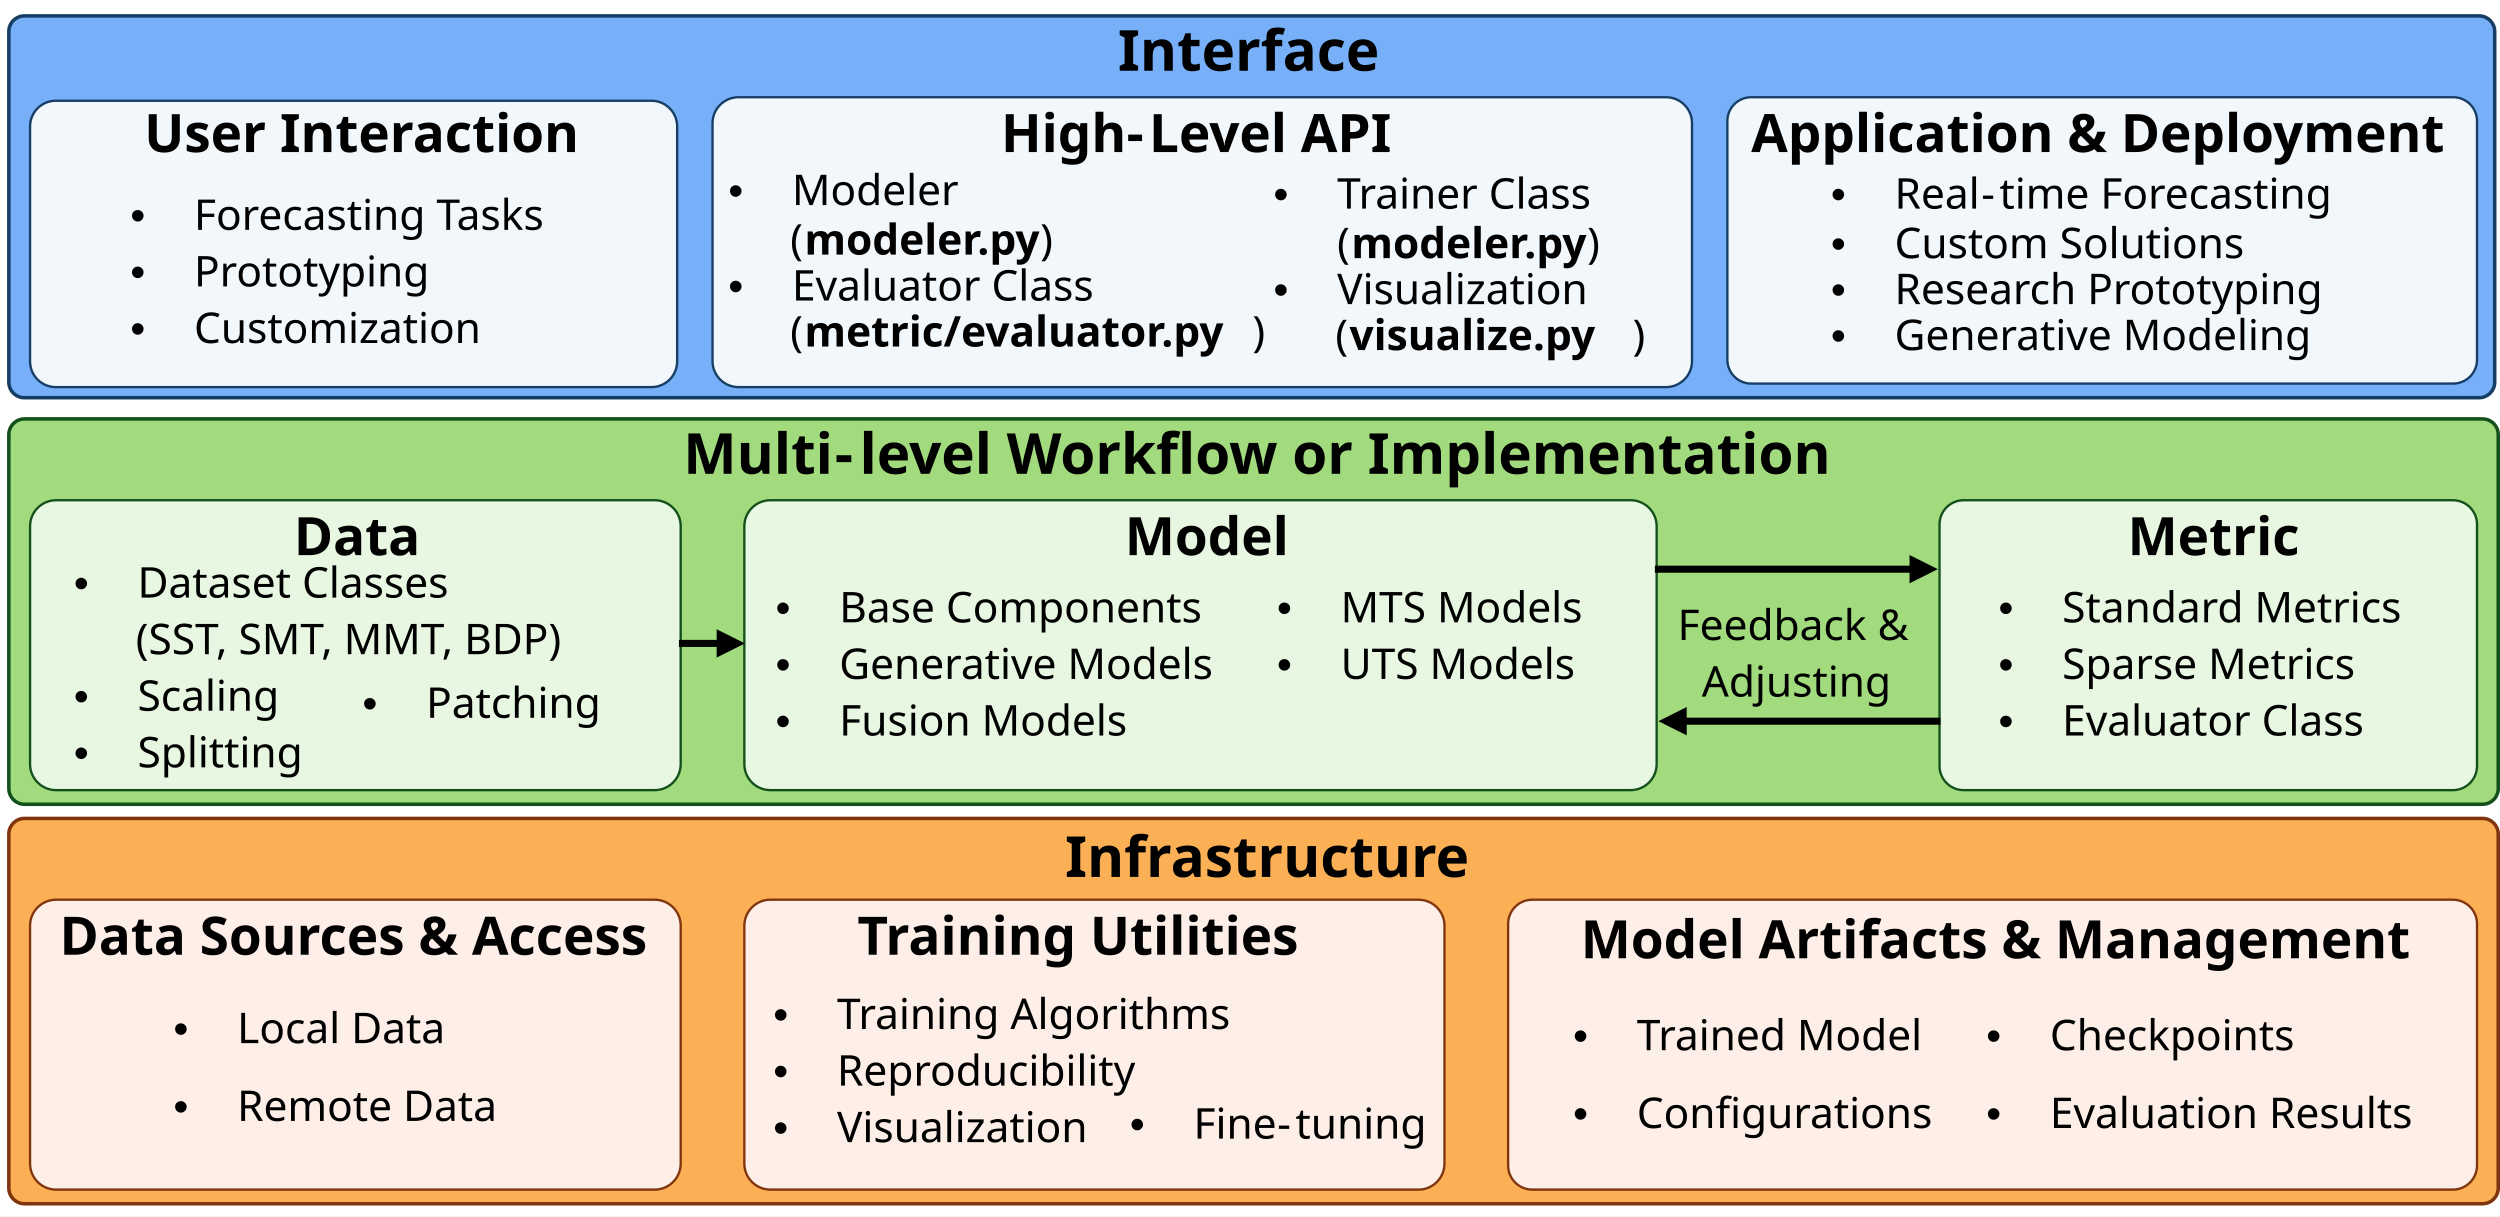
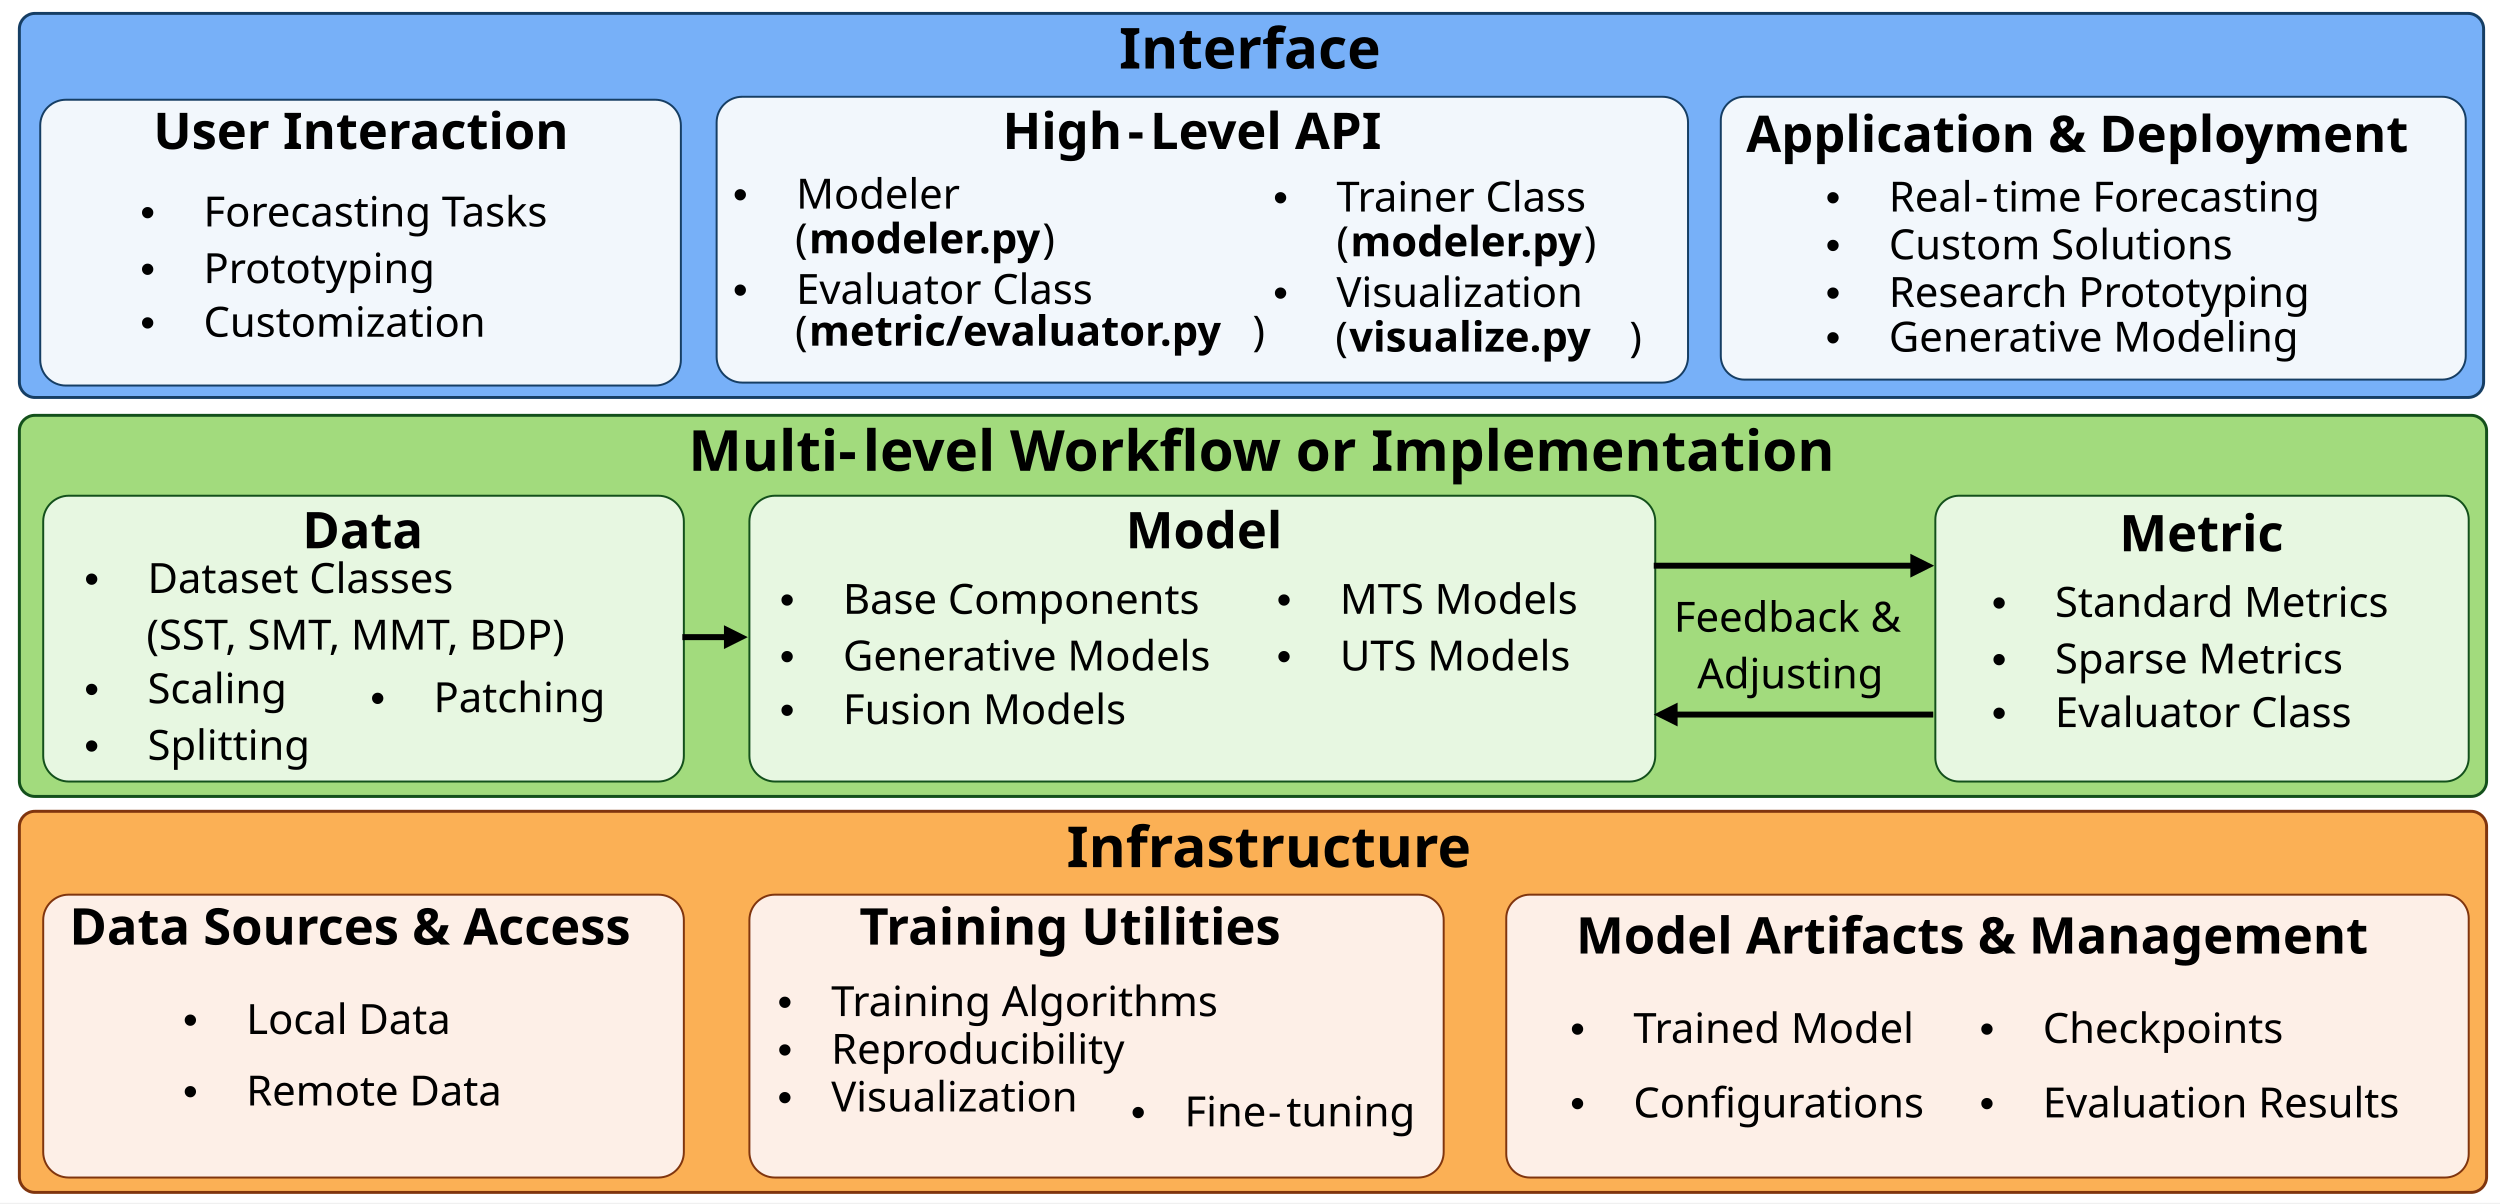
- <svg xmlns="http://www.w3.org/2000/svg" width="707" height="344" overflow="hidden">
-   <defs>
-     <clipPath id="clip0">
-       <rect x="0" y="0" width="707" height="344" />
-     </clipPath>
-   </defs>
-   <g clip-path="url(#clip0)">
-     <rect x="0" y="0" width="707" height="343.919" fill="#FFFFFF" />
-     <path d="M2.5 8.882C2.5 6.461 4.463 4.499 6.884 4.499L701.116 4.499C703.537 4.499 705.5 6.461 705.5 8.882L705.5 108.091C705.5 110.511 703.537 112.473 701.116 112.473L6.884 112.473C4.463 112.473 2.5 110.511 2.5 108.091Z" stroke="#163E64" stroke-width="1" stroke-miterlimit="8" fill="#77B0F8" fill-rule="evenodd" />
-     <text font-family="Microsoft YaHei,Microsoft YaHei_MSFontService,sans-serif" font-weight="700" font-size="16" transform="matrix(1 0 0 0.999764 316.134 20)">Interface</text>
-     <path d="M8.5 35.761C8.5 31.747 11.755 28.493 15.77 28.493L184.23 28.493C188.245 28.493 191.5 31.747 191.5 35.761L191.5 102.206C191.5 106.22 188.245 109.474 184.23 109.474L15.77 109.474C11.755 109.474 8.5 106.22 8.5 102.206Z" stroke="#163E64" stroke-width="0.667" stroke-miterlimit="8" fill="#F2F7FC" fill-rule="evenodd" />
-     <path d="M201.5 34.851C201.5 30.788 204.795 27.494 208.859 27.494L471.141 27.494C475.205 27.494 478.5 30.788 478.5 34.851L478.5 102.117C478.5 106.18 475.205 109.474 471.141 109.474L208.859 109.474C204.795 109.474 201.5 106.18 201.5 102.117Z" stroke="#163E64" stroke-width="0.667" stroke-miterlimit="8" fill="#F2F7FC" fill-rule="evenodd" />
-     <text font-family="Microsoft YaHei,Microsoft YaHei_MSFontService,sans-serif" font-weight="700" font-size="15" transform="matrix(1 0 0 0.999764 40.7823 43)">User Interaction</text>
-     <text font-family="Microsoft YaHei,Microsoft YaHei_MSFontService,sans-serif" font-weight="700" font-size="15" transform="matrix(1 0 0 0.999764 283.089 43)">High</text>
-     <text font-family="Microsoft YaHei,Microsoft YaHei_MSFontService,sans-serif" font-weight="700" font-size="15" transform="matrix(1 0 0 0.999764 318.598 43)">-</text>
-     <text font-family="Microsoft YaHei,Microsoft YaHei_MSFontService,sans-serif" font-weight="700" font-size="15" transform="matrix(1 0 0 0.999764 324.933 43)">Level API</text>
-     <path d="M488.5 34.231C488.5 30.51 491.517 27.494 495.239 27.494L693.761 27.494C697.483 27.494 700.5 30.51 700.5 34.231L700.5 101.737C700.5 105.458 697.483 108.474 693.761 108.474L495.239 108.474C491.517 108.474 488.5 105.458 488.5 101.737Z" stroke="#163E64" stroke-width="0.667" stroke-miterlimit="8" fill="#F2F7FC" fill-rule="evenodd" />
-     <text font-family="Microsoft YaHei,Microsoft YaHei_MSFontService,sans-serif" font-weight="700" font-size="15" transform="matrix(1 0 0 0.999764 495.233 43)">Application &amp; Deployment</text>
-     <text font-family="Arial,Arial_MSFontService,sans-serif" font-weight="400" font-size="12" transform="matrix(1 0 0 0.999764 36.8649 65)">•</text>
-     <text font-family="Microsoft YaHei,Microsoft YaHei_MSFontService,sans-serif" font-weight="400" font-size="12" transform="matrix(1 0 0 0.999764 54.8691 65)">Forecasting Tasks</text>
-     <text font-family="Arial,Arial_MSFontService,sans-serif" font-weight="400" font-size="12" transform="matrix(1 0 0 0.999764 36.8649 81)">•</text>
-     <text font-family="Microsoft YaHei,Microsoft YaHei_MSFontService,sans-serif" font-weight="400" font-size="12" transform="matrix(1 0 0 0.999764 54.8691 81)">Prototyping</text>
-     <text font-family="Arial,Arial_MSFontService,sans-serif" font-weight="400" font-size="12" transform="matrix(1 0 0 0.999764 36.8649 97)">•</text>
-     <text font-family="Microsoft YaHei,Microsoft YaHei_MSFontService,sans-serif" font-weight="400" font-size="12" transform="matrix(1 0 0 0.999764 54.8691 97)">Customization</text>
-     <text font-family="Arial,Arial_MSFontService,sans-serif" font-weight="400" font-size="12" transform="matrix(1 0 0 0.999764 205.972 58)">•</text>
-     <text font-family="Microsoft YaHei,Microsoft YaHei_MSFontService,sans-serif" font-weight="400" font-size="12" transform="matrix(1 0 0 0.999764 223.976 58)">Modeler</text>
-     <text font-family="Microsoft YaHei,Microsoft YaHei_MSFontService,sans-serif" font-weight="400" font-size="12" transform="matrix(1 0 0 0.999764 223.476 72)">(</text>
-     <text font-family="Consolas,Consolas_MSFontService,sans-serif" font-weight="700" font-size="12" transform="matrix(1 0 0 0.999764 227.477 72)">modeler.py</text>
-     <text font-family="Microsoft YaHei,Microsoft YaHei_MSFontService,sans-serif" font-weight="400" font-size="12" transform="matrix(1 0 0 0.999764 294.159 72)">)</text>
-     <text font-family="Arial,Arial_MSFontService,sans-serif" font-weight="400" font-size="12" transform="matrix(1 0 0 0.999764 205.972 85)">•</text>
-     <text font-family="Microsoft YaHei,Microsoft YaHei_MSFontService,sans-serif" font-weight="400" font-size="12" transform="matrix(1 0 0 0.999764 223.976 85)">Evaluator Class</text>
-     <text font-family="Microsoft YaHei,Microsoft YaHei_MSFontService,sans-serif" font-weight="400" font-size="12" transform="matrix(1 0 0 0.999764 223.476 98)">(</text>
-     <text font-family="Consolas,Consolas_MSFontService,sans-serif" font-weight="700" font-size="12" transform="matrix(1 0 0 0.999764 227.477 98)">metric/evaluator.py</text>
-     <text font-family="Microsoft YaHei,Microsoft YaHei_MSFontService,sans-serif" font-weight="400" font-size="12" transform="matrix(1 0 0 0.999764 354.173 98)">)</text>
-     <text font-family="Arial,Arial_MSFontService,sans-serif" font-weight="400" font-size="12" transform="matrix(1 0 0 0.999764 360.141 59)">•</text>
-     <text font-family="Microsoft YaHei,Microsoft YaHei_MSFontService,sans-serif" font-weight="400" font-size="12" transform="matrix(1 0 0 0.999764 378.145 59)">Trainer Class</text>
-     <text font-family="Microsoft YaHei,Microsoft YaHei_MSFontService,sans-serif" font-weight="400" font-size="12" transform="matrix(1 0 0 0.999764 378.145 73)">(</text>
-     <text font-family="Consolas,Consolas_MSFontService,sans-serif" font-weight="700" font-size="12" transform="matrix(1 0 0 0.999764 382.146 73)">modeler.py</text>
-     <text font-family="Microsoft YaHei,Microsoft YaHei_MSFontService,sans-serif" font-weight="400" font-size="12" transform="matrix(1 0 0 0.999764 448.828 73)">)</text>
-     <text font-family="Arial,Arial_MSFontService,sans-serif" font-weight="400" font-size="12" transform="matrix(1 0 0 0.999764 360.141 86)">•</text>
-     <text font-family="Microsoft YaHei,Microsoft YaHei_MSFontService,sans-serif" font-weight="400" font-size="12" transform="matrix(1 0 0 0.999764 378.145 86)">Visualization</text>
-     <text font-family="Microsoft YaHei,Microsoft YaHei_MSFontService,sans-serif" font-weight="400" font-size="12" transform="matrix(1 0 0 0.999764 377.645 99)">(</text>
-     <text font-family="Consolas,Consolas_MSFontService,sans-serif" font-weight="700" font-size="12" transform="matrix(1 0 0 0.999764 381.646 99)">visualize.py</text>
-     <text font-family="Microsoft YaHei,Microsoft YaHei_MSFontService,sans-serif" font-weight="400" font-size="12" transform="matrix(1 0 0 0.999764 461.665 99)">)</text>
-     <text font-family="Arial,Arial_MSFontService,sans-serif" font-weight="400" font-size="12" transform="matrix(1 0 0 0.999764 517.778 59)">•</text>
-     <text font-family="Microsoft YaHei,Microsoft YaHei_MSFontService,sans-serif" font-weight="400" font-size="12" transform="matrix(1 0 0 0.999764 535.782 59)">Real</text>
-     <text font-family="Microsoft YaHei,Microsoft YaHei_MSFontService,sans-serif" font-weight="400" font-size="12" transform="matrix(1 0 0 0.999764 560.288 59)">-</text>
-     <text font-family="Microsoft YaHei,Microsoft YaHei_MSFontService,sans-serif" font-weight="400" font-size="12" transform="matrix(1 0 0 0.999764 565.456 59)">time Forecasting</text>
-     <text font-family="Arial,Arial_MSFontService,sans-serif" font-weight="400" font-size="12" transform="matrix(1 0 0 0.999764 517.778 73)">•</text>
-     <text font-family="Microsoft YaHei,Microsoft YaHei_MSFontService,sans-serif" font-weight="400" font-size="12" transform="matrix(1 0 0 0.999764 535.782 73)">Custom Solutions</text>
-     <text font-family="Arial,Arial_MSFontService,sans-serif" font-weight="400" font-size="12" transform="matrix(1 0 0 0.999764 517.778 86)">•</text>
-     <text font-family="Microsoft YaHei,Microsoft YaHei_MSFontService,sans-serif" font-weight="400" font-size="12" transform="matrix(1 0 0 0.999764 535.782 86)">Research Prototyping</text>
-     <text font-family="Arial,Arial_MSFontService,sans-serif" font-weight="400" font-size="12" transform="matrix(1 0 0 0.999764 517.778 99)">•</text>
-     <text font-family="Microsoft YaHei,Microsoft YaHei_MSFontService,sans-serif" font-weight="400" font-size="12" transform="matrix(1 0 0 0.999764 535.782 99)">Generative Modeling</text>
-     <path d="M2.5 122.896C2.5 120.453 4.481 118.472 6.925 118.472L702.075 118.472C704.519 118.472 706.5 120.453 706.5 122.896L706.5 223.023C706.5 225.466 704.519 227.446 702.075 227.446L6.925 227.446C4.481 227.446 2.5 225.466 2.5 223.023Z" stroke="#13501B" stroke-width="1" stroke-miterlimit="8" fill="#A2DB7D" fill-rule="evenodd" />
-     <text font-family="Microsoft YaHei,Microsoft YaHei_MSFontService,sans-serif" font-weight="700" font-size="16" transform="matrix(1 0 0 0.999764 193.238 134)">Multi</text>
-     <text font-family="Microsoft YaHei,Microsoft YaHei_MSFontService,sans-serif" font-weight="700" font-size="16" transform="matrix(1 0 0 0.999764 236.082 134)">-</text>
-     <text font-family="Microsoft YaHei,Microsoft YaHei_MSFontService,sans-serif" font-weight="700" font-size="16" transform="matrix(1 0 0 0.999764 243.083 134)">level Workflow or Implementation</text>
-     <path d="M8.5 148.824C8.5 144.761 11.795 141.467 15.859 141.467L185.141 141.467C189.205 141.467 192.5 144.761 192.5 148.824L192.5 216.09C192.5 220.153 189.205 223.447 185.141 223.447L15.859 223.447C11.795 223.447 8.5 220.153 8.5 216.09Z" stroke="#13501B" stroke-width="0.667" stroke-miterlimit="8" fill="#E7F7E1" fill-rule="evenodd" />
-     <path d="M210.5 148.824C210.5 144.761 213.795 141.467 217.859 141.467L461.141 141.467C465.205 141.467 468.5 144.761 468.5 148.824L468.5 216.09C468.5 220.153 465.205 223.447 461.141 223.447L217.859 223.447C213.795 223.447 210.5 220.153 210.5 216.09Z" stroke="#13501B" stroke-width="0.667" stroke-miterlimit="8" fill="#E7F7E1" fill-rule="evenodd" />
-     <text font-family="Microsoft YaHei,Microsoft YaHei_MSFontService,sans-serif" font-weight="700" font-size="15" transform="matrix(1 0 0 0.999764 83.1024 157)">Data</text>
-     <text font-family="Microsoft YaHei,Microsoft YaHei_MSFontService,sans-serif" font-weight="700" font-size="15" transform="matrix(1 0 0 0.999764 318.108 157)">Model</text>
-     <path d="M548.5 148.287C548.5 144.52 551.555 141.467 555.322 141.467L693.678 141.467C697.446 141.467 700.5 144.52 700.5 148.287L700.5 216.627C700.5 220.394 697.446 223.447 693.678 223.447L555.322 223.447C551.555 223.447 548.5 220.394 548.5 216.627Z" stroke="#13501B" stroke-width="0.667" stroke-miterlimit="8" fill="#E7F7E1" fill-rule="evenodd" />
-     <text font-family="Microsoft YaHei,Microsoft YaHei_MSFontService,sans-serif" font-weight="700" font-size="15" transform="matrix(1 0 0 0.999764 601.701 157)">Metric</text>
-     <text font-family="Arial,Arial_MSFontService,sans-serif" font-weight="400" font-size="12" transform="matrix(1 0 0 0.999764 20.8877 169)">•</text>
-     <text font-family="Microsoft YaHei,Microsoft YaHei_MSFontService,sans-serif" font-weight="400" font-size="12" transform="matrix(1 0 0 0.999764 38.8919 169)">Dataset Classes</text>
-     <text font-family="Microsoft YaHei,Microsoft YaHei_MSFontService,sans-serif" font-weight="400" font-size="12" transform="matrix(1 0 0 0.999764 38.3918 185)">(SST, SMT, MMT, BDP)</text>
-     <text font-family="Arial,Arial_MSFontService,sans-serif" font-weight="400" font-size="12" transform="matrix(1 0 0 0.999764 20.8877 201)">•</text>
-     <text font-family="Microsoft YaHei,Microsoft YaHei_MSFontService,sans-serif" font-weight="400" font-size="12" transform="matrix(1 0 0 0.999764 38.8919 201)">Scaling</text>
-     <text font-family="Arial,Arial_MSFontService,sans-serif" font-weight="400" font-size="12" transform="matrix(1 0 0 0.999764 20.8877 217)">•</text>
-     <text font-family="Microsoft YaHei,Microsoft YaHei_MSFontService,sans-serif" font-weight="400" font-size="12" transform="matrix(1 0 0 0.999764 38.8919 217)">Splitting</text>
-     <text font-family="Arial,Arial_MSFontService,sans-serif" font-weight="400" font-size="12" transform="matrix(1 0 0 0.999764 102.508 203)">•</text>
-     <text font-family="Microsoft YaHei,Microsoft YaHei_MSFontService,sans-serif" font-weight="400" font-size="12" transform="matrix(1 0 0 0.999764 120.512 203)">Patching</text>
-     <text font-family="Arial,Arial_MSFontService,sans-serif" font-weight="400" font-size="12" transform="matrix(1 0 0 0.999764 219.334 176)">•</text>
-     <text font-family="Microsoft YaHei,Microsoft YaHei_MSFontService,sans-serif" font-weight="400" font-size="12" transform="matrix(1 0 0 0.999764 237.339 176)">Base Components</text>
-     <text font-family="Arial,Arial_MSFontService,sans-serif" font-weight="400" font-size="12" transform="matrix(1 0 0 0.999764 219.334 192)">•</text>
-     <text font-family="Microsoft YaHei,Microsoft YaHei_MSFontService,sans-serif" font-weight="400" font-size="12" transform="matrix(1 0 0 0.999764 237.339 192)">Generative Models</text>
-     <text font-family="Arial,Arial_MSFontService,sans-serif" font-weight="400" font-size="12" transform="matrix(1 0 0 0.999764 219.334 208)">•</text>
-     <text font-family="Microsoft YaHei,Microsoft YaHei_MSFontService,sans-serif" font-weight="400" font-size="12" transform="matrix(1 0 0 0.999764 237.339 208)">Fusion Models</text>
-     <text font-family="Arial,Arial_MSFontService,sans-serif" font-weight="400" font-size="12" transform="matrix(1 0 0 0.999764 361.128 176)">•</text>
-     <text font-family="Microsoft YaHei,Microsoft YaHei_MSFontService,sans-serif" font-weight="400" font-size="12" transform="matrix(1 0 0 0.999764 379.132 176)">MTS Models</text>
-     <text font-family="Arial,Arial_MSFontService,sans-serif" font-weight="400" font-size="12" transform="matrix(1 0 0 0.999764 361.128 192)">•</text>
-     <text font-family="Microsoft YaHei,Microsoft YaHei_MSFontService,sans-serif" font-weight="400" font-size="12" transform="matrix(1 0 0 0.999764 379.132 192)">UTS Models</text>
-     <text font-family="Arial,Arial_MSFontService,sans-serif" font-weight="400" font-size="12" transform="matrix(1 0 0 0.999764 565.176 176)">•</text>
-     <text font-family="Microsoft YaHei,Microsoft YaHei_MSFontService,sans-serif" font-weight="400" font-size="12" transform="matrix(1 0 0 0.999764 583.18 176)">Standard Metrics</text>
-     <text font-family="Arial,Arial_MSFontService,sans-serif" font-weight="400" font-size="12" transform="matrix(1 0 0 0.999764 565.176 192)">•</text>
-     <text font-family="Microsoft YaHei,Microsoft YaHei_MSFontService,sans-serif" font-weight="400" font-size="12" transform="matrix(1 0 0 0.999764 583.18 192)">Sparse Metrics</text>
-     <text font-family="Arial,Arial_MSFontService,sans-serif" font-weight="400" font-size="12" transform="matrix(1 0 0 0.999764 565.176 208)">•</text>
-     <text font-family="Microsoft YaHei,Microsoft YaHei_MSFontService,sans-serif" font-weight="400" font-size="12" transform="matrix(1 0 0 0.999764 583.18 208)">Evaluator Class</text>
-     <path d="M192 180.957 204.003 180.957 204.003 182.957 192 182.957ZM202.669 177.957 210.671 181.957 202.669 185.957Z" />
-     <path d="M468 159.962 541.351 159.962 541.351 161.962 468 161.962ZM540.017 156.962 548.019 160.962 540.017 164.962Z" />
-     <path d="M1.31673e-06-1 73.067-1 73.067 1-1.31673e-06 1ZM71.733-4 79.733 0 71.733 4Z" transform="matrix(-1.00024 0 0 1 548.752 203.952)" />
-     <text font-family="Microsoft YaHei,Microsoft YaHei_MSFontService,sans-serif" font-weight="400" font-size="12" transform="matrix(1 0 0 0.999764 474.425 181)">Feedback &amp;</text>
-     <text font-family="Microsoft YaHei,Microsoft YaHei_MSFontService,sans-serif" font-weight="400" font-size="12" transform="matrix(1 0 0 0.999764 481.259 197)">Adjusting</text>
-     <path d="M2.5 235.869C2.5 233.426 4.481 231.445 6.925 231.445L702.075 231.445C704.519 231.445 706.5 233.426 706.5 235.869L706.5 335.996C706.5 338.439 704.519 340.42 702.075 340.42L6.925 340.42C4.481 340.42 2.5 338.439 2.5 335.996Z" stroke="#80350E" stroke-width="1" stroke-miterlimit="8" fill="#FBB055" fill-rule="evenodd" />
-     <text font-family="Microsoft YaHei,Microsoft YaHei_MSFontService,sans-serif" font-weight="700" font-size="16" transform="matrix(1 0 0 0.999764 301.181 248)">Infrastructure</text>
-     <path d="M8.5 261.798C8.5 257.734 11.795 254.44 15.859 254.44L185.141 254.44C189.205 254.44 192.5 257.734 192.5 261.798L192.5 329.063C192.5 333.127 189.205 336.421 185.141 336.421L15.859 336.421C11.795 336.421 8.5 333.127 8.5 329.063Z" stroke="#80350E" stroke-width="0.667" stroke-miterlimit="8" fill="#FDEFE7" fill-rule="evenodd" />
-     <path d="M210.5 261.798C210.5 257.734 213.795 254.44 217.86 254.44L401.14 254.44C405.205 254.44 408.5 257.734 408.5 261.798L408.5 329.063C408.5 333.126 405.205 336.421 401.14 336.421L217.86 336.421C213.795 336.421 210.5 333.126 210.5 329.063Z" stroke="#80350E" stroke-width="0.667" stroke-miterlimit="8" fill="#FDEFE7" fill-rule="evenodd" />
-     <text font-family="Microsoft YaHei,Microsoft YaHei_MSFontService,sans-serif" font-weight="700" font-size="15" transform="matrix(1 0 0 0.999764 16.8368 270)">Data Sources &amp; Access</text>
-     <text font-family="Microsoft YaHei,Microsoft YaHei_MSFontService,sans-serif" font-weight="700" font-size="15" transform="matrix(1 0 0 0.999764 242.463 270)">Training Utilities</text>
-     <path d="M426.5 261.261C426.5 257.494 429.555 254.44 433.322 254.44L693.678 254.44C697.446 254.44 700.5 257.494 700.5 261.261L700.5 329.6C700.5 333.367 697.446 336.421 693.678 336.421L433.322 336.421C429.555 336.421 426.5 333.367 426.5 329.6Z" stroke="#80350E" stroke-width="0.667" stroke-miterlimit="8" fill="#FDEFE7" fill-rule="evenodd" />
-     <text font-family="Microsoft YaHei,Microsoft YaHei_MSFontService,sans-serif" font-weight="700" font-size="15" transform="matrix(1 0 0 0.999764 447.051 271)">Model Artifacts &amp; Management</text>
-     <text font-family="Arial,Arial_MSFontService,sans-serif" font-weight="400" font-size="12" transform="matrix(1 0 0 0.999764 49.0549 295)">•</text>
-     <text font-family="Microsoft YaHei,Microsoft YaHei_MSFontService,sans-serif" font-weight="400" font-size="12" transform="matrix(1 0 0 0.999764 67.0592 295)">Local Data</text>
-     <text font-family="Arial,Arial_MSFontService,sans-serif" font-weight="400" font-size="12" transform="matrix(1 0 0 0.999764 49.0549 317)">•</text>
-     <text font-family="Microsoft YaHei,Microsoft YaHei_MSFontService,sans-serif" font-weight="400" font-size="12" transform="matrix(1 0 0 0.999764 67.0592 317)">Remote Data</text>
-     <text font-family="Arial,Arial_MSFontService,sans-serif" font-weight="400" font-size="12" transform="matrix(1 0 0 0.999764 218.694 291)">•</text>
-     <text font-family="Microsoft YaHei,Microsoft YaHei_MSFontService,sans-serif" font-weight="400" font-size="12" transform="matrix(1 0 0 0.999764 236.699 291)">Training Algorithms</text>
-     <text font-family="Arial,Arial_MSFontService,sans-serif" font-weight="400" font-size="12" transform="matrix(1 0 0 0.999764 218.694 307)">•</text>
-     <text font-family="Microsoft YaHei,Microsoft YaHei_MSFontService,sans-serif" font-weight="400" font-size="12" transform="matrix(1 0 0 0.999764 236.699 307)">Reproducibility</text>
-     <text font-family="Arial,Arial_MSFontService,sans-serif" font-weight="400" font-size="12" transform="matrix(1 0 0 0.999764 218.694 323)">•</text>
-     <text font-family="Microsoft YaHei,Microsoft YaHei_MSFontService,sans-serif" font-weight="400" font-size="12" transform="matrix(1 0 0 0.999764 236.699 323)">Visualization</text>
-     <text font-family="Arial,Arial_MSFontService,sans-serif" font-weight="400" font-size="12" transform="matrix(1 0 0 0.999764 444.881 297)">•</text>
-     <text font-family="Microsoft YaHei,Microsoft YaHei_MSFontService,sans-serif" font-weight="400" font-size="12" transform="matrix(1 0 0 0.999764 462.885 297)">Trained Model</text>
-     <text font-family="Arial,Arial_MSFontService,sans-serif" font-weight="400" font-size="12" transform="matrix(1 0 0 0.999764 444.881 319)">•</text>
-     <text font-family="Microsoft YaHei,Microsoft YaHei_MSFontService,sans-serif" font-weight="400" font-size="12" transform="matrix(1 0 0 0.999764 462.885 319)">Configurations</text>
-     <text font-family="Arial,Arial_MSFontService,sans-serif" font-weight="400" font-size="12" transform="matrix(1 0 0 0.999764 561.708 297)">•</text>
-     <text font-family="Microsoft YaHei,Microsoft YaHei_MSFontService,sans-serif" font-weight="400" font-size="12" transform="matrix(1 0 0 0.999764 579.713 297)">Checkpoints</text>
-     <text font-family="Arial,Arial_MSFontService,sans-serif" font-weight="400" font-size="12" transform="matrix(1 0 0 0.999764 561.708 319)">•</text>
-     <text font-family="Microsoft YaHei,Microsoft YaHei_MSFontService,sans-serif" font-weight="400" font-size="12" transform="matrix(1 0 0 0.999764 579.713 319)">Evaluation Results</text>
-     <text font-family="Arial,Arial_MSFontService,sans-serif" font-weight="400" font-size="12" transform="matrix(1 0 0 0.999764 319.519 322)">•</text>
-     <text font-family="Microsoft YaHei,Microsoft YaHei_MSFontService,sans-serif" font-weight="400" font-size="12" transform="matrix(1 0 0 0.999764 337.523 322)">Fine</text>
-     <text font-family="Microsoft YaHei,Microsoft YaHei_MSFontService,sans-serif" font-weight="400" font-size="12" transform="matrix(1 0 0 0.999764 361.195 322)">-</text>
-     <text font-family="Microsoft YaHei,Microsoft YaHei_MSFontService,sans-serif" font-weight="400" font-size="12" transform="matrix(1 0 0 0.999764 366.363 322)">tuning</text>
+ <svg xmlns="http://www.w3.org/2000/svg" width="839" height="404" overflow="hidden">
+   <g>
+     <rect x="0" y="0" width="839" height="403.667" fill="#FFFFFF" />
+     <path d="M6.5 9.728C6.5 6.838 8.844 4.496 11.736 4.496L828.264 4.496C831.156 4.496 833.5 6.838 833.5 9.728L833.5 128.159C833.5 131.048 831.156 133.39 828.264 133.39L11.736 133.39C8.844 133.39 6.5 131.048 6.5 128.159Z" stroke="#163E64" stroke-miterlimit="8" fill="#77B0F8" fill-rule="evenodd" />
+     <text font-family="Microsoft YaHei,Microsoft YaHei_MSFontService,sans-serif" font-weight="700" font-size="19" transform="matrix(1 0 0 0.999176 375.555 23)">Interface</text>
+     <path d="M13.5 42.081C13.5 37.327 17.358 33.472 22.116 33.472L219.884 33.472C224.643 33.472 228.5 37.327 228.5 42.081L228.5 120.784C228.5 125.539 224.643 129.393 219.884 129.393L22.116 129.393C17.358 129.393 13.5 125.539 13.5 120.784Z" stroke="#163E64" stroke-width="0.667" stroke-miterlimit="8" fill="#F2F7FC" fill-rule="evenodd" />
+     <path d="M240.5 41.082C240.5 36.328 244.358 32.473 249.116 32.473L557.884 32.473C562.643 32.473 566.5 36.328 566.5 41.082L566.5 119.785C566.5 124.54 562.643 128.394 557.884 128.394L249.116 128.394C244.358 128.394 240.5 124.54 240.5 119.785Z" stroke="#163E64" stroke-width="0.667" stroke-miterlimit="8" fill="#F2F7FC" fill-rule="evenodd" />
+     <text font-family="Microsoft YaHei,Microsoft YaHei_MSFontService,sans-serif" font-weight="700" font-size="17" transform="matrix(1 0 0 0.999176 51.4683 50)">User Interaction</text>
+     <text font-family="Microsoft YaHei,Microsoft YaHei_MSFontService,sans-serif" font-weight="700" font-size="17" transform="matrix(1 0 0 0.999176 336.445 50)">High</text>
+     <text font-family="Microsoft YaHei,Microsoft YaHei_MSFontService,sans-serif" font-weight="700" font-size="17" transform="matrix(1 0 0 0.999176 378.445 50)">-</text>
+     <text font-family="Microsoft YaHei,Microsoft YaHei_MSFontService,sans-serif" font-weight="700" font-size="17" transform="matrix(1 0 0 0.999176 385.945 50)">Level API</text>
+     <path d="M577.5 40.371C577.5 36.009 581.039 32.473 585.404 32.473L819.596 32.473C823.961 32.473 827.5 36.009 827.5 40.371L827.5 119.497C827.5 123.859 823.961 127.395 819.596 127.395L585.404 127.395C581.039 127.395 577.5 123.859 577.5 119.497Z" stroke="#163E64" stroke-width="0.667" stroke-miterlimit="8" fill="#F2F7FC" fill-rule="evenodd" />
+     <text font-family="Microsoft YaHei,Microsoft YaHei_MSFontService,sans-serif" font-weight="700" font-size="17" transform="matrix(1 0 0 0.999176 586.04 51)">Application &amp; Deployment</text>
+     <text font-family="Arial,Arial_MSFontService,sans-serif" font-weight="400" font-size="14" transform="matrix(1 0 0 0.999176 47.1067 76)">•</text>
+     <text font-family="Microsoft YaHei,Microsoft YaHei_MSFontService,sans-serif" font-weight="400" font-size="14" transform="matrix(1 0 0 0.999176 68.3067 76)">Forecasting Tasks</text>
+     <text font-family="Arial,Arial_MSFontService,sans-serif" font-weight="400" font-size="14" transform="matrix(1 0 0 0.999176 47.1067 95)">•</text>
+     <text font-family="Microsoft YaHei,Microsoft YaHei_MSFontService,sans-serif" font-weight="400" font-size="14" transform="matrix(1 0 0 0.999176 68.3067 95)">Prototyping</text>
+     <text font-family="Arial,Arial_MSFontService,sans-serif" font-weight="400" font-size="14" transform="matrix(1 0 0 0.999176 47.1067 113)">•</text>
+     <text font-family="Microsoft YaHei,Microsoft YaHei_MSFontService,sans-serif" font-weight="400" font-size="14" transform="matrix(1 0 0 0.999176 68.3067 113)">Customization</text>
+     <text font-family="Arial,Arial_MSFontService,sans-serif" font-weight="400" font-size="14" transform="matrix(1 0 0 0.999176 245.993 70)">•</text>
+     <text font-family="Microsoft YaHei,Microsoft YaHei_MSFontService,sans-serif" font-weight="400" font-size="14" transform="matrix(1 0 0 0.999176 267.193 70)">Modeler</text>
+     <text font-family="Microsoft YaHei,Microsoft YaHei_MSFontService,sans-serif" font-weight="400" font-size="14" transform="matrix(1 0 0 0.999176 266.826 85)">(</text>
+     <text font-family="Consolas,Consolas_MSFontService,sans-serif" font-weight="700" font-size="14" transform="matrix(1 0 0 0.999176 271.493 85)">modeler.py</text>
+     <text font-family="Microsoft YaHei,Microsoft YaHei_MSFontService,sans-serif" font-weight="400" font-size="14" transform="matrix(1 0 0 0.999176 349.826 85)">)</text>
+     <text font-family="Arial,Arial_MSFontService,sans-serif" font-weight="400" font-size="14" transform="matrix(1 0 0 0.999176 245.993 102)">•</text>
+     <text font-family="Microsoft YaHei,Microsoft YaHei_MSFontService,sans-serif" font-weight="400" font-size="14" transform="matrix(1 0 0 0.999176 267.193 102)">Evaluator Class</text>
+     <text font-family="Microsoft YaHei,Microsoft YaHei_MSFontService,sans-serif" font-weight="400" font-size="14" transform="matrix(1 0 0 0.999176 266.826 116)">(</text>
+     <text font-family="Consolas,Consolas_MSFontService,sans-serif" font-weight="700" font-size="14" transform="matrix(1 0 0 0.999176 271.493 116)">metric/evaluator.py</text>
+     <text font-family="Microsoft YaHei,Microsoft YaHei_MSFontService,sans-serif" font-weight="400" font-size="14" transform="matrix(1 0 0 0.999176 420.326 116)">)</text>
+     <text font-family="Arial,Arial_MSFontService,sans-serif" font-weight="400" font-size="14" transform="matrix(1 0 0 0.999176 427.311 71)">•</text>
+     <text font-family="Microsoft YaHei,Microsoft YaHei_MSFontService,sans-serif" font-weight="400" font-size="14" transform="matrix(1 0 0 0.999176 448.511 71)">Trainer Class</text>
+     <text font-family="Microsoft YaHei,Microsoft YaHei_MSFontService,sans-serif" font-weight="400" font-size="14" transform="matrix(1 0 0 0.999176 448.511 86)">(</text>
+     <text font-family="Consolas,Consolas_MSFontService,sans-serif" font-weight="700" font-size="14" transform="matrix(1 0 0 0.999176 453.177 86)">modeler.py</text>
+     <text font-family="Microsoft YaHei,Microsoft YaHei_MSFontService,sans-serif" font-weight="400" font-size="14" transform="matrix(1 0 0 0.999176 531.511 86)">)</text>
+     <text font-family="Arial,Arial_MSFontService,sans-serif" font-weight="400" font-size="14" transform="matrix(1 0 0 0.999176 427.311 103)">•</text>
+     <text font-family="Microsoft YaHei,Microsoft YaHei_MSFontService,sans-serif" font-weight="400" font-size="14" transform="matrix(1 0 0 0.999176 448.511 103)">Visualization</text>
+     <text font-family="Microsoft YaHei,Microsoft YaHei_MSFontService,sans-serif" font-weight="400" font-size="14" transform="matrix(1 0 0 0.999176 448.144 118)">(</text>
+     <text font-family="Consolas,Consolas_MSFontService,sans-serif" font-weight="700" font-size="14" transform="matrix(1 0 0 0.999176 452.811 118)">visualize.py</text>
+     <text font-family="Microsoft YaHei,Microsoft YaHei_MSFontService,sans-serif" font-weight="400" font-size="14" transform="matrix(1 0 0 0.999176 546.811 118)">)</text>
+     <text font-family="Arial,Arial_MSFontService,sans-serif" font-weight="400" font-size="14" transform="matrix(1 0 0 0.999176 612.707 71)">•</text>
+     <text font-family="Microsoft YaHei,Microsoft YaHei_MSFontService,sans-serif" font-weight="400" font-size="14" transform="matrix(1 0 0 0.999176 633.907 71)">Real</text>
+     <text font-family="Microsoft YaHei,Microsoft YaHei_MSFontService,sans-serif" font-weight="400" font-size="14" transform="matrix(1 0 0 0.999176 662.741 71)">-</text>
+     <text font-family="Microsoft YaHei,Microsoft YaHei_MSFontService,sans-serif" font-weight="400" font-size="14" transform="matrix(1 0 0 0.999176 668.907 71)">time Forecasting</text>
+     <text font-family="Arial,Arial_MSFontService,sans-serif" font-weight="400" font-size="14" transform="matrix(1 0 0 0.999176 612.707 87)">•</text>
+     <text font-family="Microsoft YaHei,Microsoft YaHei_MSFontService,sans-serif" font-weight="400" font-size="14" transform="matrix(1 0 0 0.999176 633.907 87)">Custom Solutions</text>
+     <text font-family="Arial,Arial_MSFontService,sans-serif" font-weight="400" font-size="14" transform="matrix(1 0 0 0.999176 612.707 103)">•</text>
+     <text font-family="Microsoft YaHei,Microsoft YaHei_MSFontService,sans-serif" font-weight="400" font-size="14" transform="matrix(1 0 0 0.999176 633.907 103)">Research Prototyping</text>
+     <text font-family="Arial,Arial_MSFontService,sans-serif" font-weight="400" font-size="14" transform="matrix(1 0 0 0.999176 612.707 118)">•</text>
+     <text font-family="Microsoft YaHei,Microsoft YaHei_MSFontService,sans-serif" font-weight="400" font-size="14" transform="matrix(1 0 0 0.999176 633.907 118)">Generative Modeling</text>
+     <path d="M6.5 144.577C6.5 141.709 8.826 139.385 11.696 139.385L829.304 139.385C832.174 139.385 834.5 141.709 834.5 144.577L834.5 262.088C834.5 264.955 832.174 267.28 829.304 267.28L11.696 267.28C8.826 267.28 6.5 264.955 6.5 262.088Z" stroke="#13501B" stroke-miterlimit="8" fill="#A2DB7D" fill-rule="evenodd" />
+     <text font-family="Microsoft YaHei,Microsoft YaHei_MSFontService,sans-serif" font-weight="700" font-size="19" transform="matrix(1 0 0 0.999176 231.035 158)">Multi</text>
+     <text font-family="Microsoft YaHei,Microsoft YaHei_MSFontService,sans-serif" font-weight="700" font-size="19" transform="matrix(1 0 0 0.999176 281.369 158)">-</text>
+     <text font-family="Microsoft YaHei,Microsoft YaHei_MSFontService,sans-serif" font-weight="700" font-size="19" transform="matrix(1 0 0 0.999176 289.535 158)">level Workflow or Implementation</text>
+     <path d="M14.5 174.972C14.5 170.217 18.358 166.363 23.116 166.363L220.884 166.363C225.643 166.363 229.5 170.217 229.5 174.972L229.5 253.675C229.5 258.429 225.643 262.284 220.884 262.284L23.116 262.284C18.358 262.284 14.5 258.429 14.5 253.675Z" stroke="#13501B" stroke-width="0.667" stroke-miterlimit="8" fill="#E7F7E1" fill-rule="evenodd" />
+     <path d="M251.5 174.972C251.5 170.217 255.358 166.363 260.116 166.363L546.884 166.363C551.643 166.363 555.5 170.217 555.5 174.972L555.5 253.675C555.5 258.429 551.643 262.284 546.884 262.284L260.116 262.284C255.358 262.284 251.5 258.429 251.5 253.675Z" stroke="#13501B" stroke-width="0.667" stroke-miterlimit="8" fill="#E7F7E1" fill-rule="evenodd" />
+     <text font-family="Microsoft YaHei,Microsoft YaHei_MSFontService,sans-serif" font-weight="700" font-size="17" transform="matrix(1 0 0 0.999176 101.461 184)">Data</text>
+     <text font-family="Microsoft YaHei,Microsoft YaHei_MSFontService,sans-serif" font-weight="700" font-size="17" transform="matrix(1 0 0 0.999176 377.785 184)">Model</text>
+     <path d="M649.5 174.343C649.5 169.936 653.076 166.363 657.487 166.363L820.513 166.363C824.924 166.363 828.5 169.936 828.5 174.343L828.5 254.303C828.5 258.711 824.924 262.284 820.513 262.284L657.487 262.284C653.076 262.284 649.5 258.711 649.5 254.303Z" stroke="#13501B" stroke-width="0.667" stroke-miterlimit="8" fill="#E7F7E1" fill-rule="evenodd" />
+     <text font-family="Microsoft YaHei,Microsoft YaHei_MSFontService,sans-serif" font-weight="700" font-size="17" transform="matrix(1 0 0 0.999176 711.264 185)">Metric</text>
+     <text font-family="Arial,Arial_MSFontService,sans-serif" font-weight="400" font-size="14" transform="matrix(1 0 0 0.999176 28.3163 199)">•</text>
+     <text font-family="Microsoft YaHei,Microsoft YaHei_MSFontService,sans-serif" font-weight="400" font-size="14" transform="matrix(1 0 0 0.999176 49.5163 199)">Dataset Classes</text>
+     <text font-family="Microsoft YaHei,Microsoft YaHei_MSFontService,sans-serif" font-weight="400" font-size="14" transform="matrix(1 0 0 0.999176 49.1497 218)">(SST, SMT, MMT, BDP)</text>
+     <text font-family="Arial,Arial_MSFontService,sans-serif" font-weight="400" font-size="14" transform="matrix(1 0 0 0.999176 28.3163 236)">•</text>
+     <text font-family="Microsoft YaHei,Microsoft YaHei_MSFontService,sans-serif" font-weight="400" font-size="14" transform="matrix(1 0 0 0.999176 49.5163 236)">Scaling</text>
+     <text font-family="Arial,Arial_MSFontService,sans-serif" font-weight="400" font-size="14" transform="matrix(1 0 0 0.999176 28.3163 255)">•</text>
+     <text font-family="Microsoft YaHei,Microsoft YaHei_MSFontService,sans-serif" font-weight="400" font-size="14" transform="matrix(1 0 0 0.999176 49.5163 255)">Splitting</text>
+     <text font-family="Arial,Arial_MSFontService,sans-serif" font-weight="400" font-size="14" transform="matrix(1 0 0 0.999176 124.309 239)">•</text>
+     <text font-family="Microsoft YaHei,Microsoft YaHei_MSFontService,sans-serif" font-weight="400" font-size="14" transform="matrix(1 0 0 0.999176 145.509 239)">Patching</text>
+     <text font-family="Arial,Arial_MSFontService,sans-serif" font-weight="400" font-size="14" transform="matrix(1 0 0 0.999176 261.709 206)">•</text>
+     <text font-family="Microsoft YaHei,Microsoft YaHei_MSFontService,sans-serif" font-weight="400" font-size="14" transform="matrix(1 0 0 0.999176 282.909 206)">Base Components</text>
+     <text font-family="Arial,Arial_MSFontService,sans-serif" font-weight="400" font-size="14" transform="matrix(1 0 0 0.999176 261.709 225)">•</text>
+     <text font-family="Microsoft YaHei,Microsoft YaHei_MSFontService,sans-serif" font-weight="400" font-size="14" transform="matrix(1 0 0 0.999176 282.909 225)">Generative Models</text>
+     <text font-family="Arial,Arial_MSFontService,sans-serif" font-weight="400" font-size="14" transform="matrix(1 0 0 0.999176 261.709 243)">•</text>
+     <text font-family="Microsoft YaHei,Microsoft YaHei_MSFontService,sans-serif" font-weight="400" font-size="14" transform="matrix(1 0 0 0.999176 282.909 243)">Fusion Models</text>
+     <text font-family="Arial,Arial_MSFontService,sans-serif" font-weight="400" font-size="14" transform="matrix(1 0 0 0.999176 428.471 206)">•</text>
+     <text font-family="Microsoft YaHei,Microsoft YaHei_MSFontService,sans-serif" font-weight="400" font-size="14" transform="matrix(1 0 0 0.999176 449.671 206)">MTS Models</text>
+     <text font-family="Arial,Arial_MSFontService,sans-serif" font-weight="400" font-size="14" transform="matrix(1 0 0 0.999176 428.471 225)">•</text>
+     <text font-family="Microsoft YaHei,Microsoft YaHei_MSFontService,sans-serif" font-weight="400" font-size="14" transform="matrix(1 0 0 0.999176 449.671 225)">UTS Models</text>
+     <text font-family="Arial,Arial_MSFontService,sans-serif" font-weight="400" font-size="14" transform="matrix(1 0 0 0.999176 668.452 207)">•</text>
+     <text font-family="Microsoft YaHei,Microsoft YaHei_MSFontService,sans-serif" font-weight="400" font-size="14" transform="matrix(1 0 0 0.999176 689.652 207)">Standard Metrics</text>
+     <text font-family="Arial,Arial_MSFontService,sans-serif" font-weight="400" font-size="14" transform="matrix(1 0 0 0.999176 668.452 226)">•</text>
+     <text font-family="Microsoft YaHei,Microsoft YaHei_MSFontService,sans-serif" font-weight="400" font-size="14" transform="matrix(1 0 0 0.999176 689.652 226)">Sparse Metrics</text>
+     <text font-family="Arial,Arial_MSFontService,sans-serif" font-weight="400" font-size="14" transform="matrix(1 0 0 0.999176 668.452 244)">•</text>
+     <text font-family="Microsoft YaHei,Microsoft YaHei_MSFontService,sans-serif" font-weight="400" font-size="14" transform="matrix(1 0 0 0.999176 689.652 244)">Evaluator Class</text>
+     <path d="M229 212.824 244.292 212.824 244.292 214.823 229 214.823ZM242.959 209.827 250.959 213.824 242.959 217.82Z" />
+     <path d="M555 188.844 642.443 188.844 642.443 190.843 555 190.843ZM641.11 185.847 649.11 189.843 641.11 193.84Z" />
+     <path d="M1.11839e-06-0.999 87.058-0.999 87.058 0.999-1.11839e-06 0.999ZM85.725-3.997 93.719 0 85.725 3.997Z" transform="matrix(-1.00083 0 0 1 648.796 239.802)" />
+     <text font-family="Microsoft YaHei,Microsoft YaHei_MSFontService,sans-serif" font-weight="400" font-size="14" transform="matrix(1 0 0 0.999176 561.76 212)">Feedback &amp;</text>
+     <text font-family="Microsoft YaHei,Microsoft YaHei_MSFontService,sans-serif" font-weight="400" font-size="14" transform="matrix(1 0 0 0.999176 569.593 231)">Adjusting</text>
+     <path d="M6.5 277.467C6.5 274.6 8.826 272.275 11.696 272.275L829.304 272.275C832.174 272.275 834.5 274.6 834.5 277.467L834.5 394.978C834.5 397.846 832.174 400.17 829.304 400.17L11.696 400.17C8.826 400.17 6.5 397.846 6.5 394.978Z" stroke="#80350E" stroke-miterlimit="8" fill="#FBB055" fill-rule="evenodd" />
+     <text font-family="Microsoft YaHei,Microsoft YaHei_MSFontService,sans-serif" font-weight="700" font-size="19" transform="matrix(1 0 0 0.999176 357.952 291)">Infrastructure</text>
+     <path d="M14.5 308.771C14.5 304.066 18.317 300.252 23.026 300.252L220.974 300.252C225.683 300.252 229.5 304.066 229.5 308.771L229.5 386.655C229.5 391.36 225.683 395.174 220.974 395.174L23.026 395.174C18.317 395.174 14.5 391.36 14.5 386.655Z" stroke="#80350E" stroke-width="0.667" stroke-miterlimit="8" fill="#FDEFE7" fill-rule="evenodd" />
+     <path d="M251.5 308.772C251.5 304.066 255.317 300.252 260.026 300.252L475.974 300.252C480.683 300.252 484.5 304.066 484.5 308.772L484.5 386.655C484.5 391.36 480.683 395.174 475.974 395.174L260.026 395.174C255.317 395.174 251.5 391.36 251.5 386.655Z" stroke="#80350E" stroke-width="0.667" stroke-miterlimit="8" fill="#FDEFE7" fill-rule="evenodd" />
+     <text font-family="Microsoft YaHei,Microsoft YaHei_MSFontService,sans-serif" font-weight="700" font-size="17" transform="matrix(1 0 0 0.999176 23.2939 317)">Data Sources &amp; Access</text>
+     <text font-family="Microsoft YaHei,Microsoft YaHei_MSFontService,sans-serif" font-weight="700" font-size="17" transform="matrix(1 0 0 0.999176 288.405 317)">Training Utilities</text>
+     <path d="M505.5 308.15C505.5 303.788 509.039 300.252 513.404 300.252L820.596 300.252C824.961 300.252 828.5 303.788 828.5 308.15L828.5 387.276C828.5 391.638 824.961 395.174 820.596 395.174L513.404 395.174C509.039 395.174 505.5 391.638 505.5 387.276Z" stroke="#80350E" stroke-width="0.667" stroke-miterlimit="8" fill="#FDEFE7" fill-rule="evenodd" />
+     <text font-family="Microsoft YaHei,Microsoft YaHei_MSFontService,sans-serif" font-weight="700" font-size="17" transform="matrix(1 0 0 0.999176 528.926 320)">Model Artifacts &amp; Management</text>
+     <text font-family="Arial,Arial_MSFontService,sans-serif" font-weight="400" font-size="14" transform="matrix(1 0 0 0.999176 61.4434 347)">•</text>
+     <text font-family="Microsoft YaHei,Microsoft YaHei_MSFontService,sans-serif" font-weight="400" font-size="14" transform="matrix(1 0 0 0.999176 82.6434 347)">Local Data</text>
+     <text font-family="Arial,Arial_MSFontService,sans-serif" font-weight="400" font-size="14" transform="matrix(1 0 0 0.999176 61.4434 371)">•</text>
+     <text font-family="Microsoft YaHei,Microsoft YaHei_MSFontService,sans-serif" font-weight="400" font-size="14" transform="matrix(1 0 0 0.999176 82.6434 371)">Remote Data</text>
+     <text font-family="Arial,Arial_MSFontService,sans-serif" font-weight="400" font-size="14" transform="matrix(1 0 0 0.999176 260.955 341)">•</text>
+     <text font-family="Microsoft YaHei,Microsoft YaHei_MSFontService,sans-serif" font-weight="400" font-size="14" transform="matrix(1 0 0 0.999176 278.955 341)">Training Algorithms</text>
+     <text font-family="Arial,Arial_MSFontService,sans-serif" font-weight="400" font-size="14" transform="matrix(1 0 0 0.999176 260.955 357)">•</text>
+     <text font-family="Microsoft YaHei,Microsoft YaHei_MSFontService,sans-serif" font-weight="400" font-size="14" transform="matrix(1 0 0 0.999176 278.955 357)">Reproducibility</text>
+     <text font-family="Arial,Arial_MSFontService,sans-serif" font-weight="400" font-size="14" transform="matrix(1 0 0 0.999176 260.955 373)">•</text>
+     <text font-family="Microsoft YaHei,Microsoft YaHei_MSFontService,sans-serif" font-weight="400" font-size="14" transform="matrix(1 0 0 0.999176 278.955 373)">Visualization</text>
+     <text font-family="Arial,Arial_MSFontService,sans-serif" font-weight="400" font-size="14" transform="matrix(1 0 0 0.999176 526.973 350)">•</text>
+     <text font-family="Microsoft YaHei,Microsoft YaHei_MSFontService,sans-serif" font-weight="400" font-size="14" transform="matrix(1 0 0 0.999176 548.173 350)">Trained Model</text>
+     <text font-family="Arial,Arial_MSFontService,sans-serif" font-weight="400" font-size="14" transform="matrix(1 0 0 0.999176 526.973 375)">•</text>
+     <text font-family="Microsoft YaHei,Microsoft YaHei_MSFontService,sans-serif" font-weight="400" font-size="14" transform="matrix(1 0 0 0.999176 548.173 375)">Configurations</text>
+     <text font-family="Arial,Arial_MSFontService,sans-serif" font-weight="400" font-size="14" transform="matrix(1 0 0 0.999176 664.373 350)">•</text>
+     <text font-family="Microsoft YaHei,Microsoft YaHei_MSFontService,sans-serif" font-weight="400" font-size="14" transform="matrix(1 0 0 0.999176 685.573 350)">Checkpoints</text>
+     <text font-family="Arial,Arial_MSFontService,sans-serif" font-weight="400" font-size="14" transform="matrix(1 0 0 0.999176 664.373 375)">•</text>
+     <text font-family="Microsoft YaHei,Microsoft YaHei_MSFontService,sans-serif" font-weight="400" font-size="14" transform="matrix(1 0 0 0.999176 685.573 375)">Evaluation Results</text>
+     <text font-family="Arial,Arial_MSFontService,sans-serif" font-weight="400" font-size="14" transform="matrix(1 0 0 0.999176 379.535 378)">•</text>
+     <text font-family="Microsoft YaHei,Microsoft YaHei_MSFontService,sans-serif" font-weight="400" font-size="14" transform="matrix(1 0 0 0.999176 397.535 378)">Fine</text>
+     <text font-family="Microsoft YaHei,Microsoft YaHei_MSFontService,sans-serif" font-weight="400" font-size="14" transform="matrix(1 0 0 0.999176 425.535 378)">-</text>
+     <text font-family="Microsoft YaHei,Microsoft YaHei_MSFontService,sans-serif" font-weight="400" font-size="14" transform="matrix(1 0 0 0.999176 431.702 378)">tuning</text>
  </g>
</svg>
